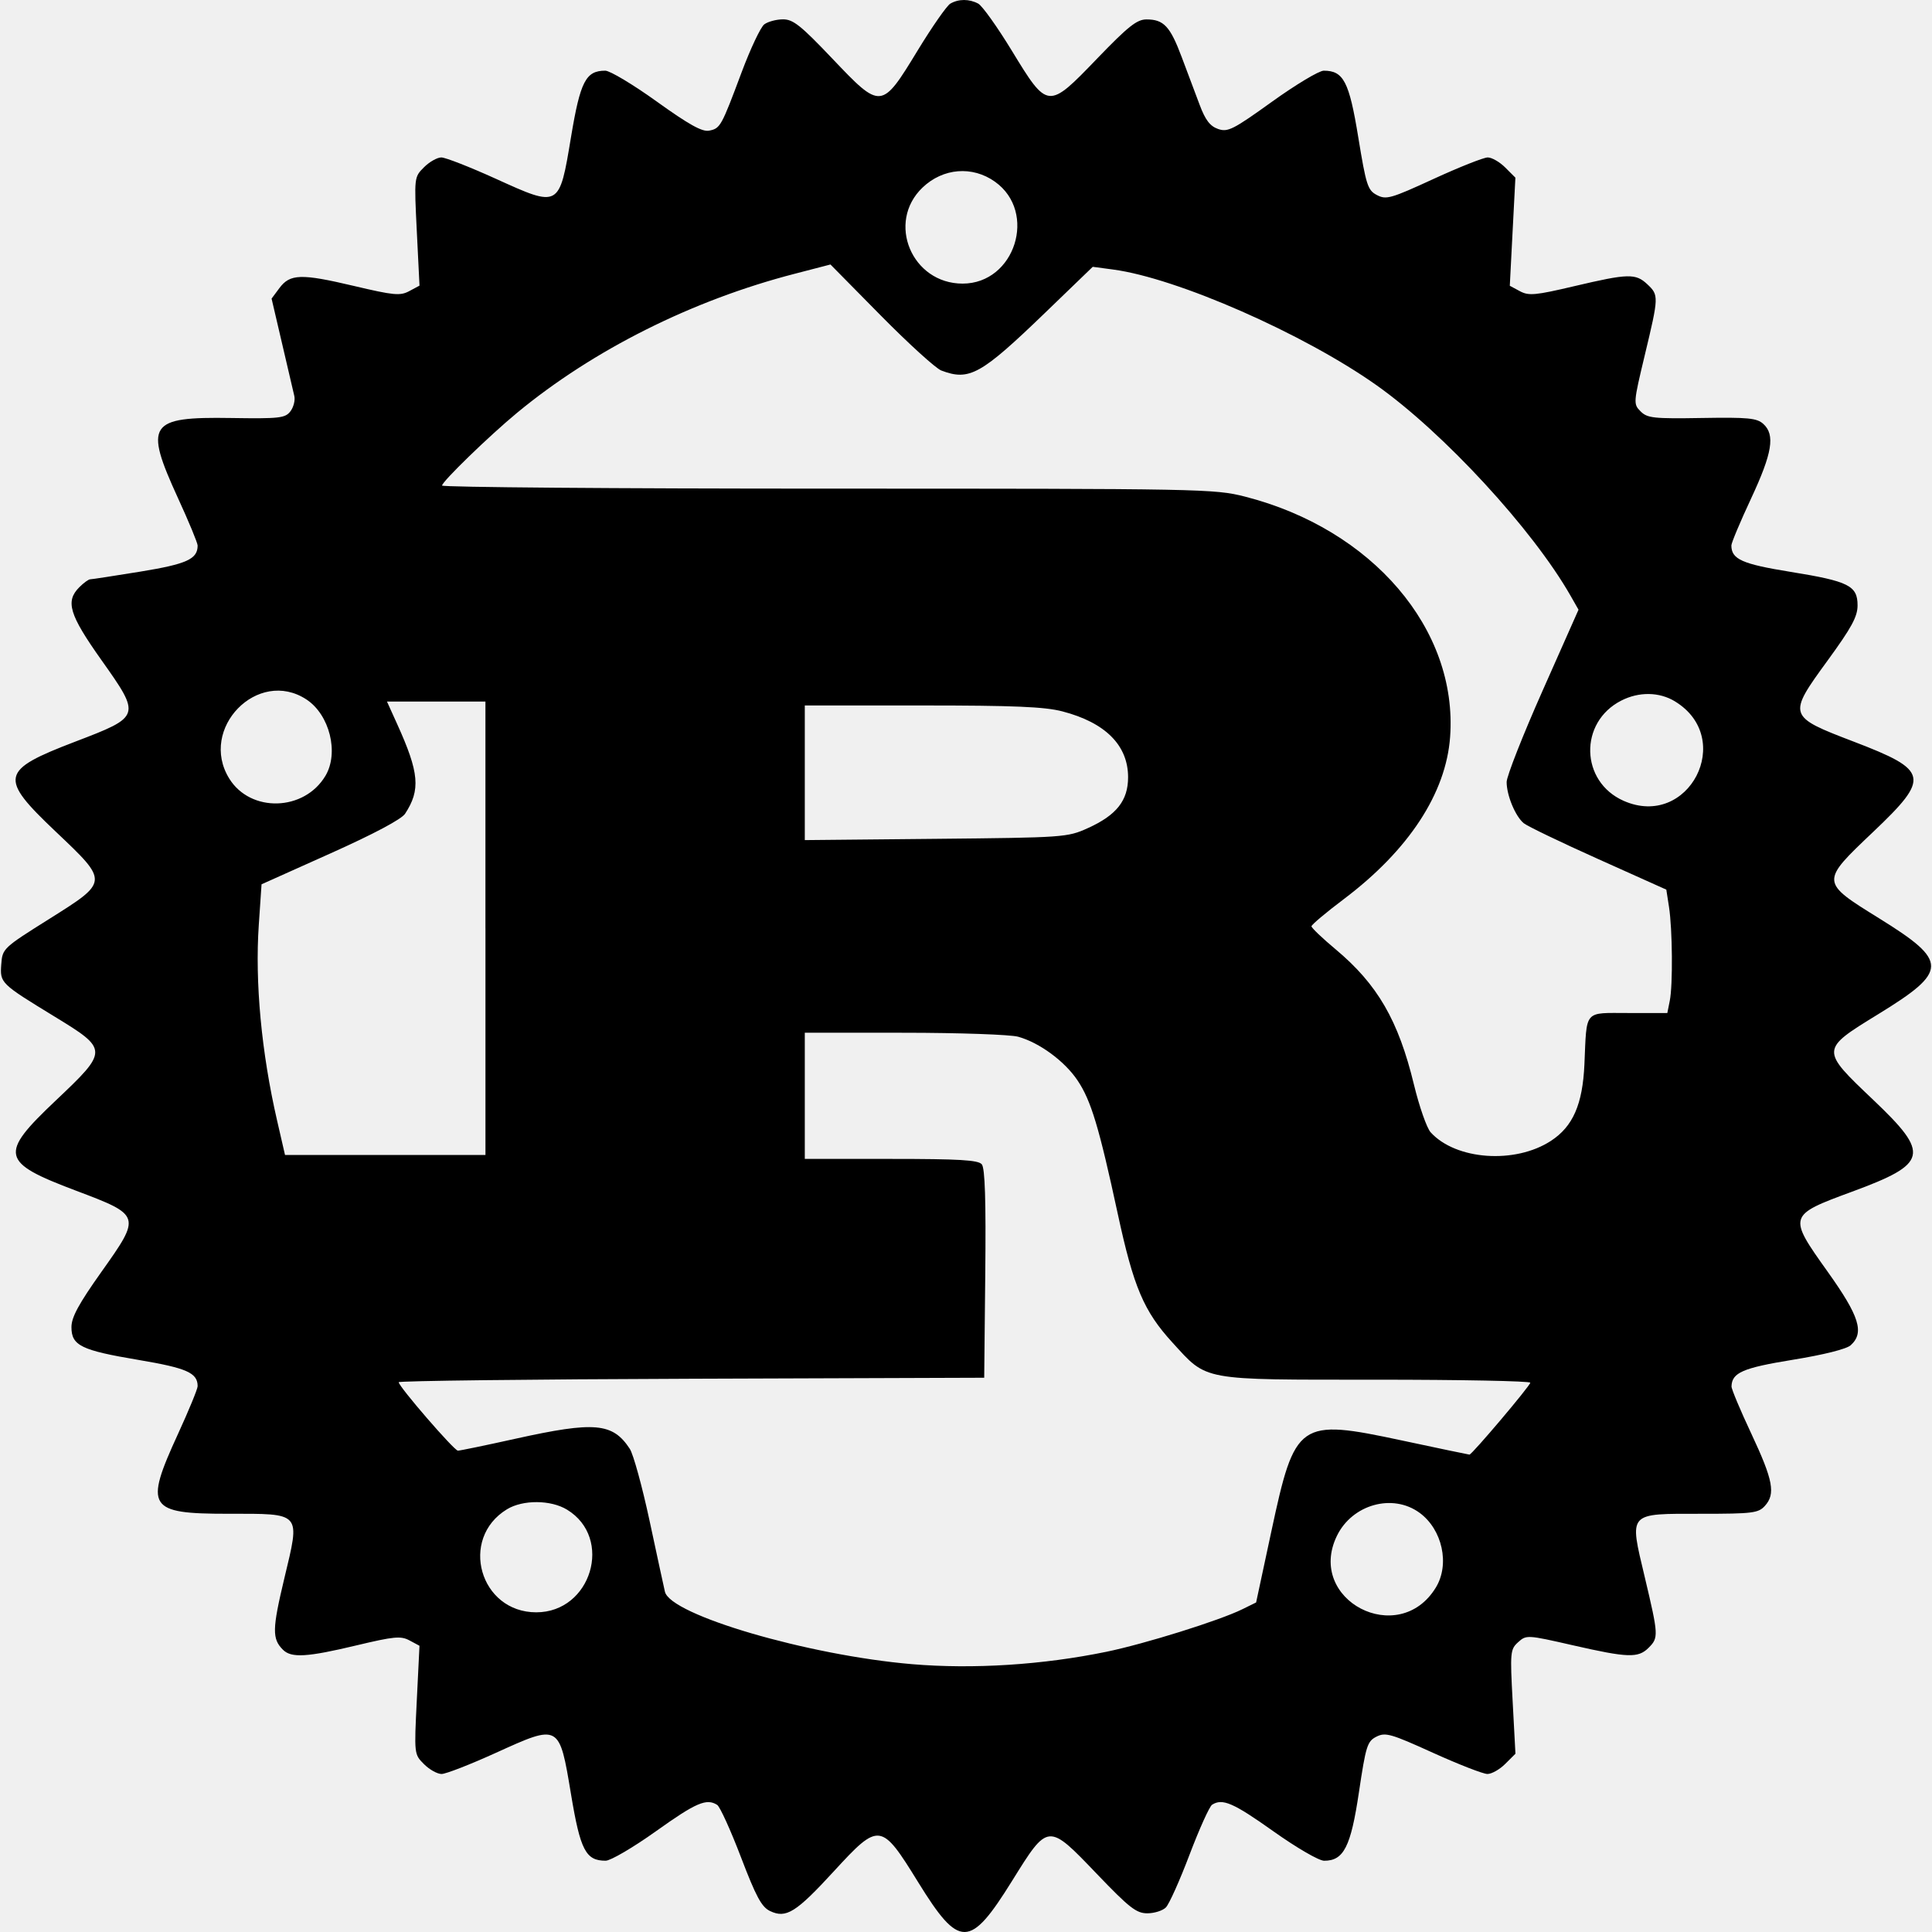
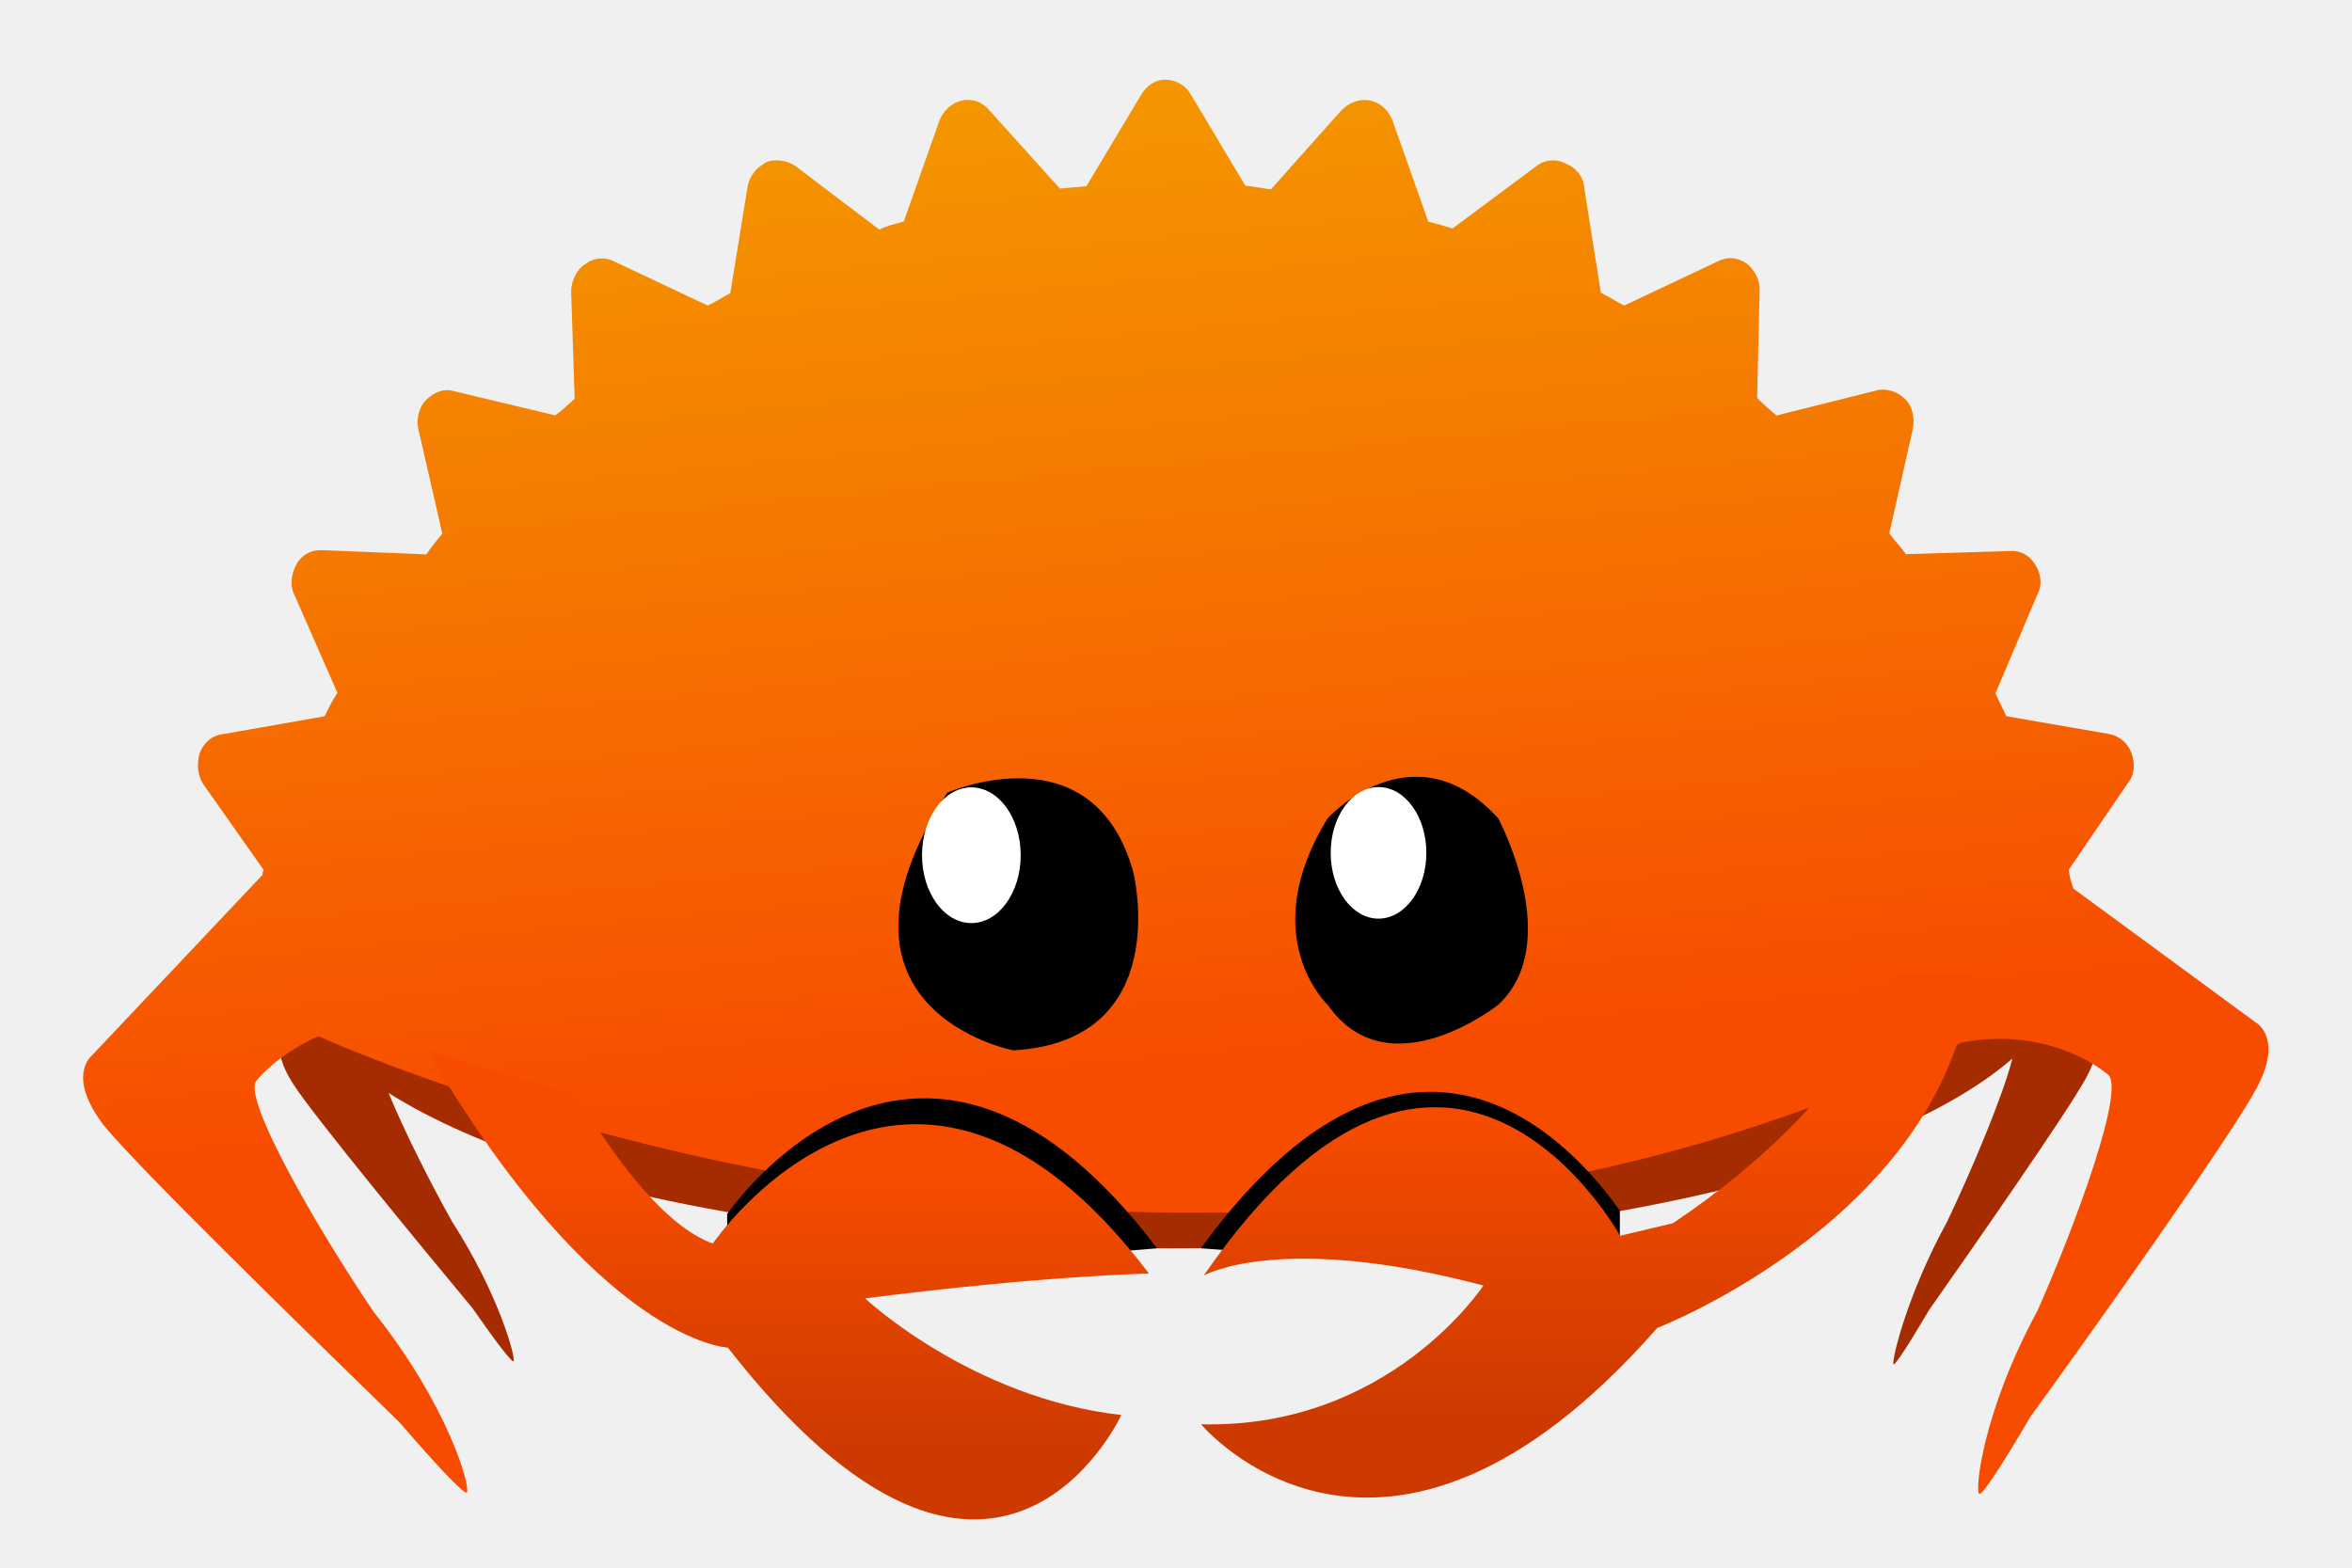
- <svg xmlns="http://www.w3.org/2000/svg" viewBox="0 0 128 128">
-   <path d="M62.96.242c-.232.135-1.203 1.528-2.16 3.097-2.4 3.94-2.426 3.942-5.65.55-2.098-2.208-2.605-2.612-3.28-2.607-.44.002-.995.152-1.235.332-.24.18-.916 1.612-1.504 3.183-1.346 3.6-1.41 3.715-2.156 3.86-.46.086-1.343-.407-3.463-1.929-1.565-1.125-3.1-2.045-3.411-2.045-1.291 0-1.655.706-2.27 4.4-.78 4.697-.754 4.681-4.988 2.758-1.71-.776-3.33-1.41-3.603-1.41-.274 0-.792.293-1.15.652-.652.652-.653.655-.475 4.246l.178 3.595-.68.364c-.602.322-1.017.283-3.684-.348-3.48-.822-4.216-.8-4.92.15l-.516.693.692 2.964c.38 1.63.745 3.2.814 3.487.067.287-.05.746-.26 1.02-.348.448-.717.49-3.94.44-5.452-.086-5.761.382-3.51 5.3.718 1.56 1.305 2.98 1.305 3.15 0 .898-.717 1.224-3.794 1.727-1.722.28-3.218.51-3.326.51-.107 0-.43.235-.717.522-.937.936-.671 1.816 1.453 4.814 2.646 3.735 2.642 3.75-1.73 5.421-4.971 1.902-5.072 2.37-1.287 5.96 3.525 3.344 3.53 3.295-.461 5.804C.208 62.8.162 62.846.085 63.876c-.093 1.253-.071 1.275 3.538 3.48 3.57 2.18 3.57 2.246.067 5.56C-.078 76.48.038 77 5.013 78.877c4.347 1.64 4.353 1.66 1.702 5.394-1.502 2.117-1.981 3-1.981 3.653 0 1.223.637 1.535 4.44 2.174 3.206.54 3.92.857 3.92 1.741 0 .182-.588 1.612-1.307 3.177-2.236 4.87-1.981 5.275 3.31 5.275 4.93 0 4.799-.15 3.737 4.294-.8 3.35-.813 3.992-.088 4.715.554.556 1.6.494 4.87-.289 2.499-.596 2.937-.637 3.516-.328l.66.354-.177 3.594c-.178 3.593-.177 3.595.475 4.248.358.36.884.652 1.165.652.282 0 1.903-.63 3.604-1.404 4.22-1.916 4.194-1.932 4.973 2.75.617 3.711.977 4.4 2.294 4.4.327 0 1.83-.88 3.34-1.958 2.654-1.893 3.342-2.19 4.049-1.74.182.115.89 1.67 1.572 3.455 1.003 2.625 1.37 3.31 1.929 3.576 1.062.51 1.72.1 4.218-2.62 3.016-3.286 3.14-3.27 5.602.72 2.72 4.406 3.424 4.396 6.212-.089 2.402-3.864 2.374-3.862 5.621-.47 2.157 2.25 2.616 2.61 3.343 2.61.464 0 1.019-.175 1.23-.388.214-.213.92-1.786 1.568-3.496.649-1.71 1.321-3.2 1.495-3.31.687-.436 1.398-.13 4.048 1.752 1.56 1.108 3.028 1.96 3.377 1.96 1.296 0 1.764-.92 2.302-4.535.46-3.082.554-3.378 1.16-3.685.596-.302.954-.2 3.75 1.07 1.701.77 3.323 1.402 3.604 1.402.282 0 .816-.302 1.184-.672l.672-.67-.184-3.448c-.177-3.29-.16-3.468.364-3.943.54-.488.596-.486 3.615.204 3.656.835 4.338.857 5.025.17.671-.67.664-.818-.254-4.69-1.03-4.346-1.168-4.19 3.78-4.19 3.374 0 3.75-.049 4.18-.523.718-.793.547-1.702-.896-4.779-.729-1.55-1.32-2.96-1.315-3.135.024-.914.743-1.227 4.065-1.767 2.033-.329 3.553-.71 3.829-.96.923-.833.584-1.918-1.523-4.873-2.642-3.703-2.63-3.738 1.599-5.297 5.064-1.866 5.209-2.488 1.419-6.09-3.51-3.335-3.512-3.317.333-5.677 4.648-2.853 4.655-3.496.082-6.335-3.933-2.44-3.93-2.406-.405-5.753 3.78-3.593 3.678-4.063-1.295-5.965-4.388-1.679-4.402-1.72-1.735-5.38 1.588-2.18 1.982-2.903 1.982-3.65 0-1.306-.586-1.598-4.436-2.22-3.216-.52-3.924-.835-3.924-1.75 0-.174.588-1.574 1.307-3.113 1.406-3.013 1.604-4.22.808-4.94-.428-.387-1-.443-4.067-.392-3.208.054-3.618.008-4.063-.439-.486-.488-.48-.557.278-3.725.931-3.88.935-3.975.17-4.694-.777-.73-1.262-.718-4.826.121-2.597.612-3.027.653-3.617.337l-.67-.36.185-3.582.186-3.58-.67-.67c-.369-.37-.891-.67-1.163-.67-.27 0-1.884.64-3.583 1.421-2.838 1.306-3.143 1.393-3.757 1.072-.612-.32-.714-.637-1.237-3.829-.603-3.693-.977-4.412-2.288-4.412-.311 0-1.853.925-3.426 2.055-2.584 1.856-2.93 2.032-3.574 1.807-.533-.186-.843-.59-1.221-1.599-.28-.742-.817-2.172-1.194-3.177-.762-2.028-1.187-2.482-2.328-2.482-.637 0-1.213.458-3.28 2.604-3.25 3.375-3.261 3.374-5.65-.545C66.073 1.78 65.075.382 64.81.24c-.597-.32-1.3-.32-1.85.002m2.96 11.798c2.83 2.014 1.326 6.75-2.144 6.75-3.368 0-5.064-4.057-2.66-6.36 1.358-1.3 3.304-1.459 4.805-.39m-3.558 12.507c1.855.705 2.616.282 6.852-3.8l3.182-3.07 1.347.18c4.225.56 12.627 4.25 17.455 7.666 4.436 3.14 10.332 9.534 12.845 13.93l.537.942-2.38 5.364c-1.31 2.95-2.382 5.673-2.382 6.053 0 .878.576 2.267 1.13 2.726.234.195 2.457 1.265 4.939 2.378l4.51 2.025.178 1.148c.23 1.495.26 5.167.052 6.21l-.163.816h-2.575c-2.987 0-2.756-.267-2.918 3.396-.118 2.656-.76 4.124-2.22 5.075-2.377 1.551-6.304 1.27-7.97-.57-.255-.284-.752-1.705-1.105-3.16-1.03-4.254-2.413-6.64-5.193-8.965-.878-.733-1.595-1.418-1.595-1.522 0-.102.965-.915 2.145-1.803 4.298-3.24 6.77-7.012 7.04-10.747.519-7.126-5.158-13.767-13.602-15.92-2.002-.51-2.857-.526-27.624-.526-14.057 0-25.56-.092-25.56-.204 0-.263 3.125-3.295 4.965-4.816 5.054-4.178 11.618-7.465 18.417-9.22l2.35-.61 3.34 3.387c1.839 1.863 3.64 3.5 4.003 3.637M20.3 46.34c1.539 1.008 2.17 3.54 1.26 5.062-1.405 2.356-4.966 2.455-6.373.178-2.046-3.309 1.895-7.349 5.113-5.24m90.672.13c4.026 2.454.906 8.493-3.404 6.586-2.877-1.273-2.97-5.206-.155-6.64 1.174-.6 2.523-.579 3.56.053M32.163 61.5v15.02h-13.28l-.526-2.285c-1.036-4.5-1.472-9.156-1.211-12.969l.182-2.679 4.565-2.047c2.864-1.283 4.706-2.262 4.943-2.625 1.038-1.584.94-2.715-.518-5.933l-.68-1.502h6.523V61.5M70.39 47.132c2.843.74 4.345 2.245 4.349 4.355.002 1.55-.765 2.52-2.67 3.38-1.348.61-1.562.625-10.063.708l-8.686.084v-8.92h7.782c6.078 0 8.112.086 9.288.393m-2.934 21.554c1.41.392 3.076 1.616 3.93 2.888.898 1.337 1.423 3.076 2.667 8.836 1.05 4.87 1.727 6.46 3.62 8.532 2.345 2.566 1.8 2.466 13.514 2.466 5.61 0 10.198.09 10.198.2 0 .197-3.863 4.764-4.03 4.764-.048 0-2.066-.422-4.484-.939-6.829-1.458-7.075-1.287-8.642 6.032l-1.008 4.702-.91.448c-1.518.75-6.453 2.292-9.01 2.82-4.228.87-8.828 1.162-12.871.821-6.893-.585-16.02-3.259-16.377-4.8-.075-.327-.535-2.443-1.018-4.704-.485-2.26-1.074-4.404-1.31-4.764-1.13-1.724-2.318-1.83-7.547-.674-1.98.44-3.708.796-3.84.796-.248 0-3.923-4.249-3.923-4.535 0-.09 8.728-.194 19.396-.23l19.395-.066.07-6.89c.05-4.865-.018-6.997-.23-7.25-.234-.284-1.485-.358-6.011-.358H53.32v-8.36l6.597.001c3.626.002 7.02.12 7.539.264M37.57 100.02c3.084 1.88 1.605 6.804-2.043 6.8-3.74 0-5.127-4.88-1.94-6.826 1.055-.643 2.908-.63 3.983.026m56.48.206c1.512 1.108 2.015 3.413 1.079 4.95-2.46 4.034-8.612.827-6.557-3.419 1.01-2.085 3.695-2.837 5.478-1.53" />
+ <svg xmlns="http://www.w3.org/2000/svg" width="100%" height="100%" viewBox="0 0 1200 800" version="1.1" xml:space="preserve" style="fill-rule:evenodd;clip-rule:evenodd;stroke-linejoin:round;stroke-miterlimit:1.414;">
+   <g id="Layer-1">
+     <g transform="matrix(1,0,0,1,597.344,637.02)">
+       <path d="M0,-279.559C-121.238,-279.559 -231.39,-264.983 -312.939,-241.23L-312.939,-38.329C-231.39,-14.575 -121.238,0 0,0C138.76,0 262.987,-19.092 346.431,-49.186L346.431,-230.37C262.987,-260.465 138.76,-279.559 0,-279.559" style="fill:rgb(165,43,0);fill-rule:nonzero;" />
+     </g>
+     <g transform="matrix(1,0,0,1,1068.75,575.642)">
+       <path d="M0,-53.32L-14.211,-82.761C-14.138,-83.879 -14.08,-84.998 -14.08,-86.121C-14.08,-119.496 -48.786,-150.256 -107.177,-174.883L-107.177,2.643C-79.932,-8.849 -57.829,-21.674 -42.021,-35.482C-46.673,-16.775 -62.585,21.071 -75.271,47.686C-96.121,85.752 -103.671,118.889 -102.703,120.53C-102.086,121.563 -94.973,110.59 -84.484,92.809C-60.074,58.028 -13.82,-8.373 -4.575,-25.287C5.897,-44.461 0,-53.32 0,-53.32" style="fill:rgb(165,43,0);fill-rule:nonzero;" />
+     </g>
+     <g transform="matrix(1,0,0,1,149.064,591.421)">
+       <path d="M0,-99.954C0,-93.526 1.293,-87.194 3.788,-80.985L-4.723,-65.835C-4.723,-65.835 -11.541,-56.989 0.465,-38.327C11.055,-21.872 64.1,42.54 92.097,76.271C104.123,93.564 112.276,104.216 112.99,103.187C114.114,101.554 105.514,69.087 81.631,32.046C70.487,12.151 57.177,-14.206 49.189,-33.675C71.492,-19.559 100.672,-6.755 135.341,4.265L135.341,-204.17C51.797,-177.622 0,-140.737 0,-99.954" style="fill:rgb(165,43,0);fill-rule:nonzero;" />
+     </g>
+     <g transform="matrix(-65.8097,-752.207,-752.207,65.8097,621.707,796.312)">
+       <path d="M0.991,-0.034L0.933,0.008C0.933,0.014 0.933,0.02 0.933,0.026L0.99,0.069C0.996,0.073 0.999,0.08 0.998,0.087C0.997,0.094 0.992,0.1 0.986,0.103L0.92,0.133C0.919,0.139 0.918,0.145 0.916,0.15L0.964,0.203C0.968,0.208 0.97,0.216 0.968,0.222C0.965,0.229 0.96,0.234 0.953,0.236L0.882,0.254C0.88,0.259 0.877,0.264 0.875,0.27L0.91,0.33C0.914,0.336 0.914,0.344 0.91,0.35C0.907,0.356 0.9,0.36 0.893,0.361L0.82,0.365C0.817,0.369 0.813,0.374 0.81,0.379L0.832,0.445C0.835,0.452 0.833,0.459 0.828,0.465C0.824,0.47 0.816,0.473 0.809,0.472L0.737,0.462C0.733,0.466 0.729,0.47 0.724,0.474L0.733,0.544C0.734,0.551 0.731,0.558 0.725,0.562C0.719,0.566 0.711,0.568 0.704,0.565L0.636,0.542C0.631,0.546 0.626,0.549 0.621,0.552L0.615,0.621C0.615,0.629 0.61,0.635 0.604,0.638C0.597,0.641 0.589,0.641 0.583,0.638L0.521,0.602C0.52,0.603 0.519,0.603 0.518,0.603L0.406,0.729C0.406,0.729 0.394,0.747 0.359,0.725C0.329,0.705 0.206,0.599 0.141,0.543C0.109,0.52 0.089,0.504 0.09,0.502C0.093,0.499 0.149,0.509 0.217,0.554C0.278,0.588 0.371,0.631 0.38,0.619C0.38,0.619 0.396,0.604 0.406,0.575C0.406,0.575 0.406,0.575 0.406,0.575C0.407,0.576 0.407,0.576 0.406,0.575C0.406,0.575 0.091,0.024 0.305,-0.531C0.311,-0.593 0.275,-0.627 0.275,-0.627C0.266,-0.639 0.178,-0.598 0.12,-0.566C0.055,-0.523 0.002,-0.513 0,-0.516C-0.001,-0.518 0.018,-0.533 0.049,-0.555C0.11,-0.608 0.227,-0.707 0.256,-0.726C0.289,-0.748 0.301,-0.73 0.301,-0.73L0.402,-0.615C0.406,-0.614 0.41,-0.613 0.415,-0.613L0.47,-0.658C0.475,-0.663 0.483,-0.664 0.49,-0.662C0.497,-0.66 0.502,-0.655 0.504,-0.648L0.522,-0.58C0.527,-0.578 0.533,-0.576 0.538,-0.574L0.602,-0.608C0.608,-0.612 0.616,-0.612 0.623,-0.608C0.629,-0.605 0.633,-0.599 0.633,-0.592L0.637,-0.522C0.642,-0.519 0.647,-0.515 0.652,-0.512L0.721,-0.534C0.728,-0.536 0.736,-0.535 0.741,-0.531C0.747,-0.526 0.75,-0.519 0.749,-0.512L0.738,-0.443C0.742,-0.439 0.746,-0.435 0.751,-0.431L0.823,-0.439C0.83,-0.44 0.837,-0.437 0.842,-0.432C0.847,-0.426 0.848,-0.419 0.845,-0.412L0.821,-0.347C0.824,-0.342 0.828,-0.337 0.831,-0.332L0.903,-0.327C0.911,-0.327 0.917,-0.322 0.92,-0.316C0.924,-0.31 0.924,-0.302 0.92,-0.296L0.883,-0.236C0.885,-0.231 0.887,-0.226 0.889,-0.22L0.959,-0.202C0.966,-0.2 0.972,-0.195 0.974,-0.188C0.976,-0.181 0.974,-0.174 0.969,-0.168L0.92,-0.116C0.921,-0.111 0.923,-0.105 0.924,-0.099L0.988,-0.068C0.995,-0.065 0.999,-0.059 1,-0.052C1.001,-0.045 0.997,-0.038 0.991,-0.034ZM0.406,0.575C0.406,0.575 0.406,0.575 0.406,0.575C0.406,0.575 0.406,0.575 0.406,0.575Z" style="fill:url(#_Linear1);fill-rule:nonzero;" />
+     </g>
+     <g transform="matrix(1,0,0,1,450.328,483.629)">
+       <path d="M0,167.33C-1.664,165.91 -2.536,165.068 -2.536,165.068L140.006,153.391C23.733,0 -69.418,122.193 -79.333,135.855L-79.333,167.33L0,167.33Z" style="fill-rule:nonzero;" />
+     </g>
+     <g transform="matrix(1,0,0,1,747.12,477.333)">
+       <path d="M0,171.974C1.663,170.554 2.536,169.71 2.536,169.71L-134.448,159.687C-18.12,0 69.421,126.835 79.335,140.497L79.335,171.974L0,171.974Z" style="fill-rule:nonzero;" />
+     </g>
+     <g transform="matrix(-1.53e-05,-267.211,-267.211,1.53e-05,809.465,764.23)">
+       <path d="M1,-0.586C1,-0.586 0.768,-0.528 0.524,-0.165L0.5,-0.064C0.5,-0.064 1.1,0.265 0.424,0.731C0.424,0.731 0.508,0.586 0.405,0.197C0.405,0.197 0.131,0.376 0.14,0.736C0.14,0.736 -0.275,0.391 0.324,-0.135C0.324,-0.135 0.539,-0.691 1,-0.736L1,-0.586Z" style="fill:url(#_Linear2);fill-rule:nonzero;" />
+     </g>
+     <g transform="matrix(1,0,0,1,677.392,509.61)">
+       <path d="M0,-92.063C0,-92.063 43.486,-139.678 86.974,-92.063C86.974,-92.063 121.144,-28.571 86.974,3.171C86.974,3.171 31.062,47.615 0,3.171C0,3.171 -37.275,-31.75 0,-92.063" style="fill-rule:nonzero;" />
+     </g>
+     <g transform="matrix(1,0,0,1,727.738,435.209)">
+       <path d="M0,0.002C0,18.543 -10.93,33.574 -24.408,33.574C-37.885,33.574 -48.814,18.543 -48.814,0.002C-48.814,-18.539 -37.885,-33.572 -24.408,-33.572C-10.93,-33.572 0,-18.539 0,0.002" style="fill:white;fill-rule:nonzero;" />
+     </g>
+     <g transform="matrix(1,0,0,1,483.3,502.984)">
+       <path d="M0,-98.439C0,-98.439 74.596,-131.467 94.956,-57.748C94.956,-57.748 116.283,28.178 33.697,33.028C33.697,33.028 -71.613,12.745 0,-98.439" style="fill-rule:nonzero;" />
+     </g>
+     <g transform="matrix(1,0,0,1,520.766,436.428)">
+       <path d="M0,0C0,19.119 -11.27,34.627 -25.173,34.627C-39.071,34.627 -50.344,19.119 -50.344,0C-50.344,-19.124 -39.071,-34.627 -25.173,-34.627C-11.27,-34.627 0,-19.124 0,0" style="fill:white;fill-rule:nonzero;" />
+     </g>
+     <g transform="matrix(-1.53e-05,-239.021,-239.021,1.53e-05,402.161,775.388)">
+       <path d="M0.367,0.129C-0.364,-0.441 0.223,-0.711 0.223,-0.711C0.259,-0.391 0.472,-0.164 0.472,-0.164C0.521,-0.548 0.525,-0.77 0.525,-0.77C1.203,-0.256 0.589,0.161 0.589,0.161C0.627,0.265 0.772,0.372 0.906,0.451L1,0.77C0.376,0.403 0.367,0.129 0.367,0.129Z" style="fill:url(#_Linear3);fill-rule:nonzero;" />
+     </g>
+   </g>
+   <defs>
+     <linearGradient id="_Linear1" x1="0" y1="0" x2="1" y2="0" gradientUnits="userSpaceOnUse" gradientTransform="matrix(1,0,1.38778e-17,-1,0,-0.000650515)">
+       <stop offset="0" style="stop-color:rgb(247,76,0);stop-opacity:1" />
+       <stop offset="0.33" style="stop-color:rgb(247,76,0);stop-opacity:1" />
+       <stop offset="1" style="stop-color:rgb(244,150,0);stop-opacity:1" />
+     </linearGradient>
+     <linearGradient id="_Linear2" x1="0" y1="0" x2="1" y2="0" gradientUnits="userSpaceOnUse" gradientTransform="matrix(1,0,0,-1,0,1.23438e-06)">
+       <stop offset="0" style="stop-color:rgb(204,58,0);stop-opacity:1" />
+       <stop offset="0.15" style="stop-color:rgb(204,58,0);stop-opacity:1" />
+       <stop offset="0.74" style="stop-color:rgb(247,76,0);stop-opacity:1" />
+       <stop offset="1" style="stop-color:rgb(247,76,0);stop-opacity:1" />
+     </linearGradient>
+     <linearGradient id="_Linear3" x1="0" y1="0" x2="1" y2="0" gradientUnits="userSpaceOnUse" gradientTransform="matrix(1,1.32349e-23,1.32349e-23,-1,0,-9.1568e-07)">
+       <stop offset="0" style="stop-color:rgb(204,58,0);stop-opacity:1" />
+       <stop offset="0.15" style="stop-color:rgb(204,58,0);stop-opacity:1" />
+       <stop offset="0.74" style="stop-color:rgb(247,76,0);stop-opacity:1" />
+       <stop offset="1" style="stop-color:rgb(247,76,0);stop-opacity:1" />
+     </linearGradient>
+   </defs>
</svg>
